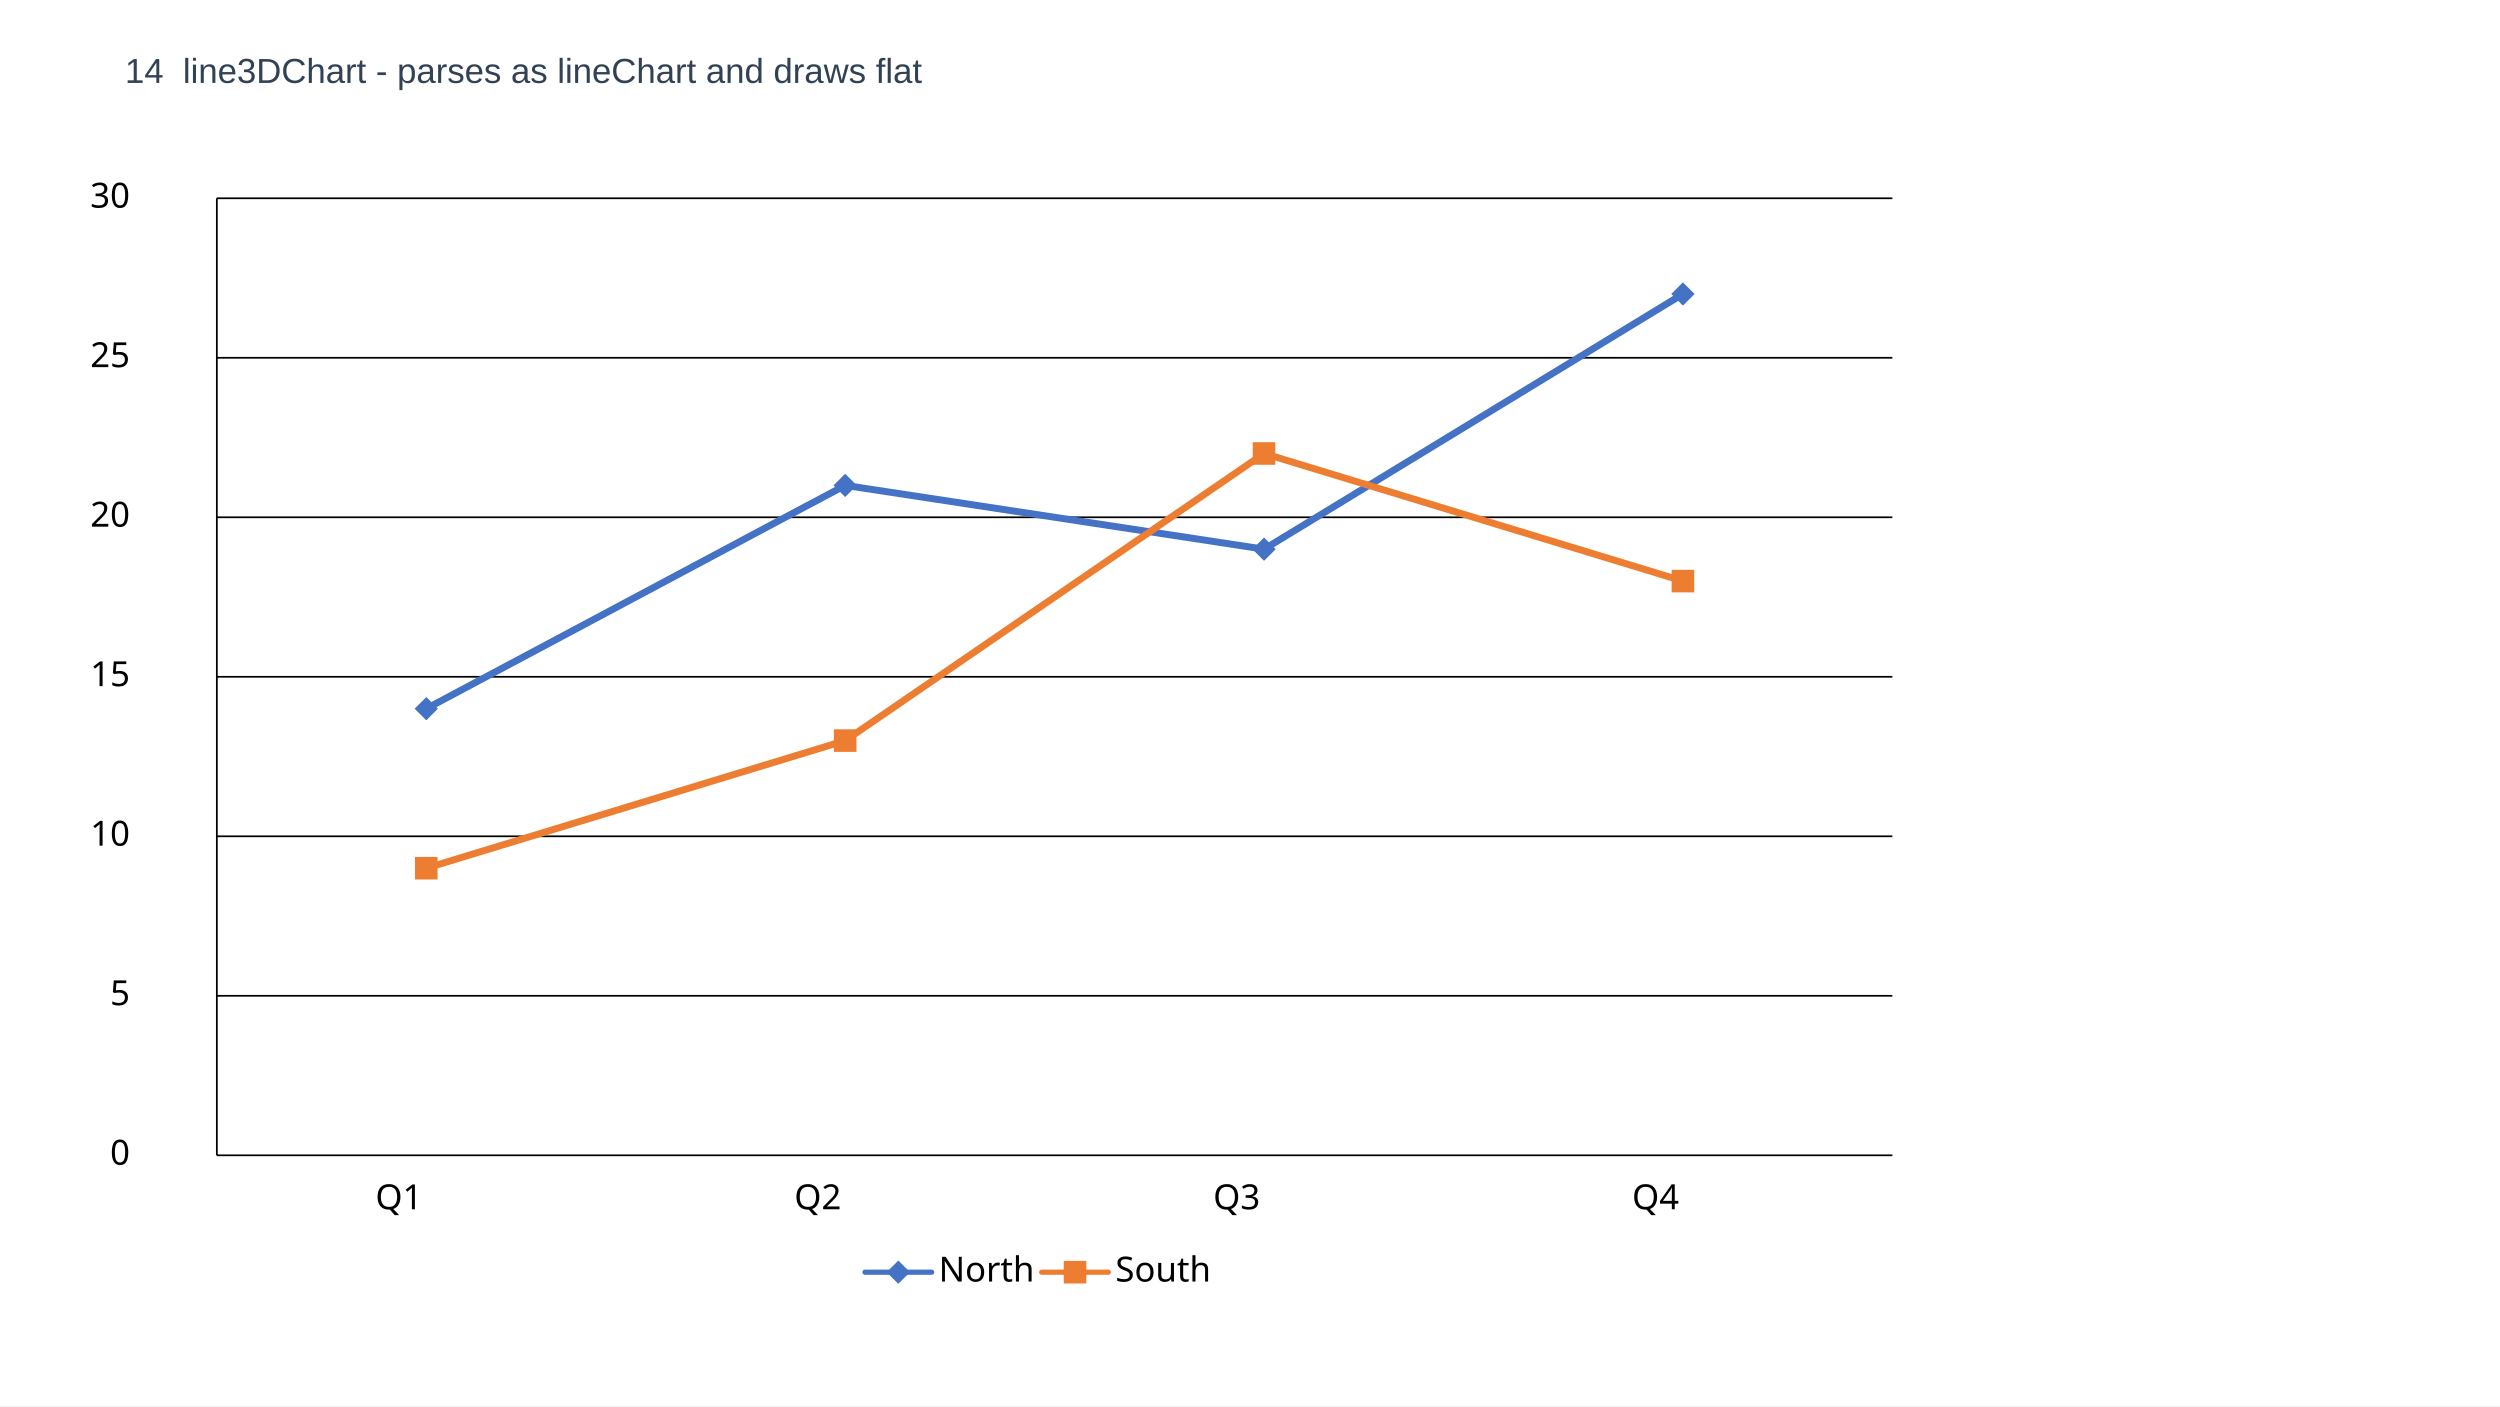
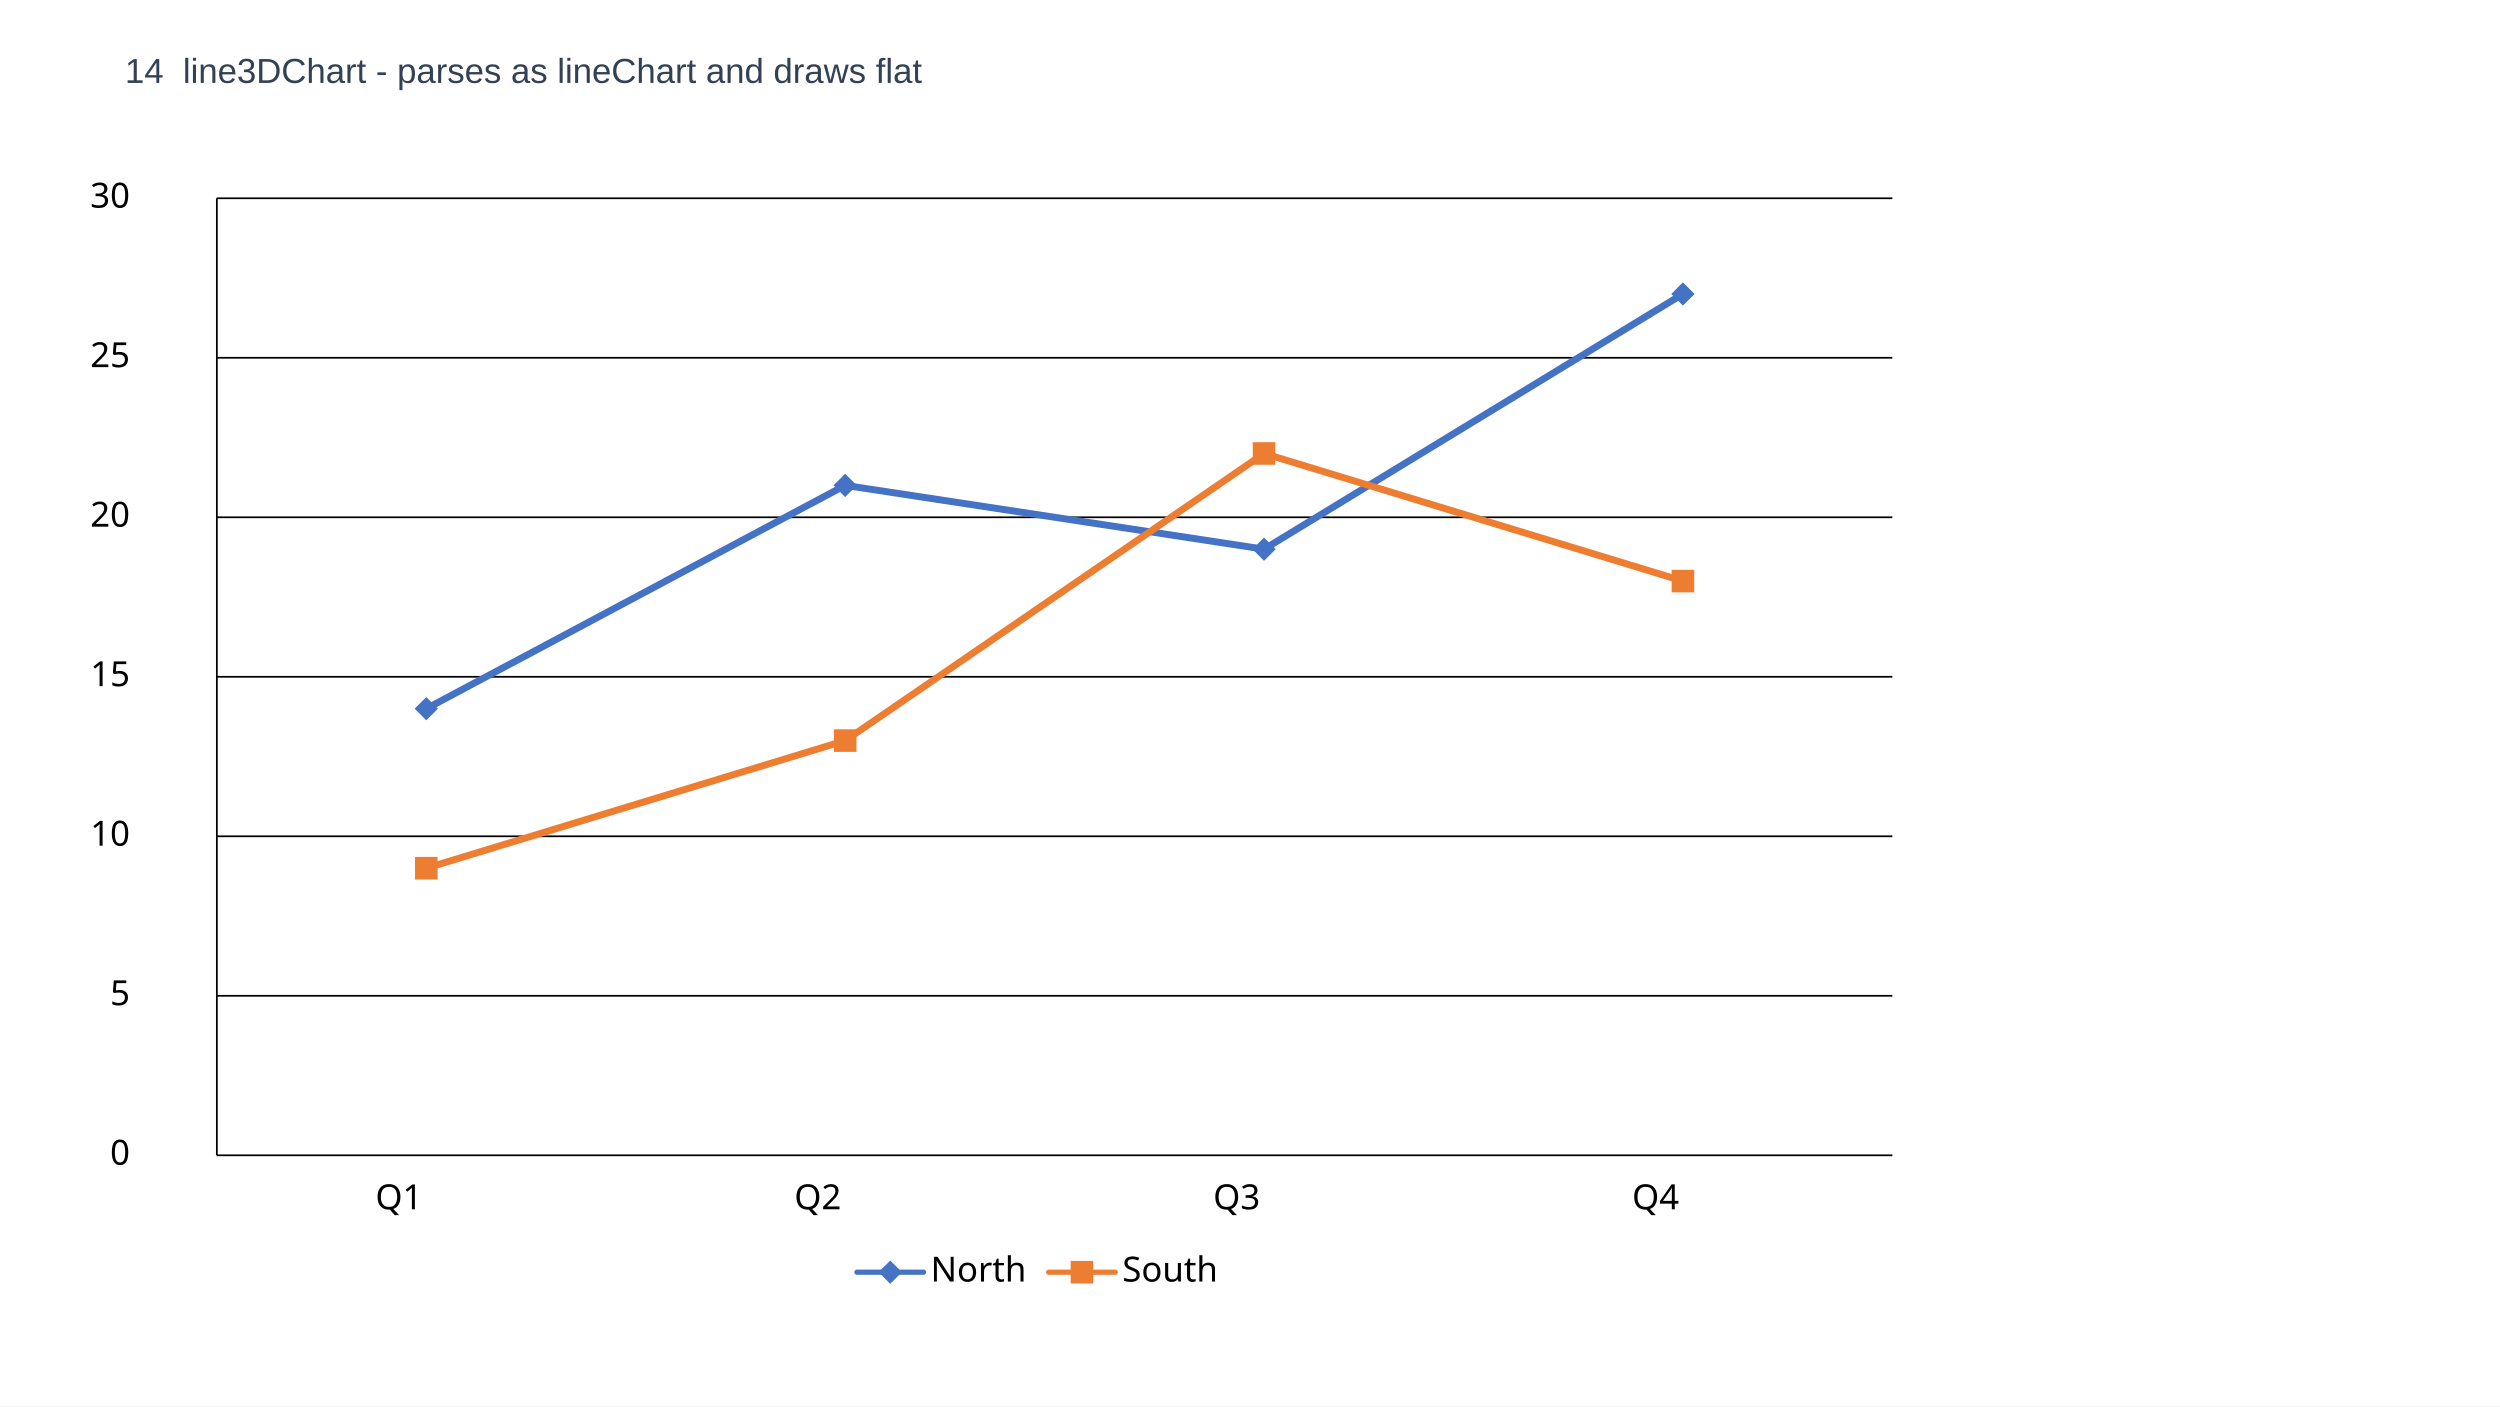
<svg xmlns="http://www.w3.org/2000/svg" viewBox="0 0 960 540" width="960" height="540">
  <rect width="960" height="540" fill="#ffffff" />
  <g role="img" aria-label="Caption" data-pptx-id="269.23" data-pptx-path="0" transform="translate(48, 18.667)">
    <rect fill="none" stroke="none" width="864" height="29.333" />
    <text x="0" y="13.174" xml:space="preserve">
      <tspan x="0" dy="0" text-anchor="start" font-size="13.333" font-family="Arial, Arimo, sans-serif" fill="#334155">14  line3DChart - parses as lineChart and draws flat</tspan>
    </text>
  </g>
  <g role="img" aria-label="line3DChart" data-pptx-id="269.113" data-pptx-path="1" transform="translate(48, 61.333) scale(1, 1) translate(0, 0)">
    <g transform="translate(35.268, 321.055)">
      <line stroke-width="0.667" stroke="#000000" fill="none" x1="0" y1="0" x2="643.399" y2="0" />
    </g>
    <g transform="translate(35.268, 259.805)">
      <line stroke-width="0.667" stroke="#000000" fill="none" x1="0" y1="0" x2="643.399" y2="0" />
    </g>
    <g transform="translate(35.268, 198.555)">
      <line stroke-width="0.667" stroke="#000000" fill="none" x1="0" y1="0" x2="643.399" y2="0" />
    </g>
    <g transform="translate(35.268, 137.305)">
      <line stroke-width="0.667" stroke="#000000" fill="none" x1="0" y1="0" x2="643.399" y2="0" />
    </g>
    <g transform="translate(35.268, 76.055)">
      <line stroke-width="0.667" stroke="#000000" fill="none" x1="0" y1="0" x2="643.399" y2="0" />
    </g>
    <g transform="translate(35.268, 14.805)">
      <line stroke-width="0.667" stroke="#000000" fill="none" x1="0" y1="0" x2="643.399" y2="0" />
    </g>
    <g transform="translate(115.693, 51.555)">
      <path fill="none" stroke-width="2" stroke="#4472c4" stroke-linecap="round" d="M 0 119.438 L 120.637 55.125 L 241.274 73.5 L 361.912 0" transform="scale(1.333333, 1.333333)" />
    </g>
    <g transform="translate(111.693, 206.805)">
      <polygon fill="#4472c4" stroke-width="0.667" stroke="#4472c4" points="4,0 8,4 4,8 0,4" />
    </g>
    <g transform="translate(272.542, 121.055)">
      <polygon fill="#4472c4" stroke-width="0.667" stroke="#4472c4" points="4,0 8,4 4,8 0,4" />
    </g>
    <g transform="translate(433.392, 145.555)">
      <polygon fill="#4472c4" stroke-width="0.667" stroke="#4472c4" points="4,0 8,4 4,8 0,4" />
    </g>
    <g transform="translate(594.242, 47.555)">
      <polygon fill="#4472c4" stroke-width="0.667" stroke="#4472c4" points="4,0 8,4 4,8 0,4" />
    </g>
    <g transform="translate(115.693, 112.805)">
      <path fill="none" stroke-width="2" stroke="#ed7d31" stroke-linecap="round" d="M 0 119.438 L 120.637 82.688 L 241.274 0 L 361.912 36.75" transform="scale(1.333333, 1.333333)" />
    </g>
    <g transform="translate(111.693, 268.055)">
      <rect fill="#ed7d31" stroke-width="0.667" stroke="#ed7d31" width="8" height="8" />
    </g>
    <g transform="translate(272.542, 219.055)">
      <rect fill="#ed7d31" stroke-width="0.667" stroke="#ed7d31" width="8" height="8" />
    </g>
    <g transform="translate(433.392, 108.805)">
      <rect fill="#ed7d31" stroke-width="0.667" stroke="#ed7d31" width="8" height="8" />
    </g>
    <g transform="translate(594.242, 157.805)">
      <rect fill="#ed7d31" stroke-width="0.667" stroke="#ed7d31" width="8" height="8" />
    </g>
    <g transform="translate(35.268, 14.805)">
      <line stroke-width="0.667" stroke="#000000" fill="none" x1="0" y1="0" x2="0" y2="367.501" />
    </g>
    <g transform="translate(35.268, 382.305)">
      <line stroke-width="0.667" stroke="#000000" fill="none" x1="0" y1="0" x2="643.399" y2="0" />
    </g>
    <g transform="translate(0, 373.662)">
      <rect fill="none" stroke="none" width="22.911" height="24.414" />
      <text x="0" y="12.243" xml:space="preserve">
        <tspan x="22.911" dy="0" text-anchor="end" font-size="13.333" font-family="Aptos, Carlito, sans-serif" fill="#000000">0</tspan>
      </text>
    </g>
    <g transform="translate(0, 312.412)">
      <rect fill="none" stroke="none" width="22.911" height="24.414" />
      <text x="0" y="12.243" xml:space="preserve">
        <tspan x="22.911" dy="0" text-anchor="end" font-size="13.333" font-family="Aptos, Carlito, sans-serif" fill="#000000">5</tspan>
      </text>
    </g>
    <g transform="translate(0, 251.162)">
      <rect fill="none" stroke="none" width="22.911" height="24.414" />
      <text x="0" y="12.243" xml:space="preserve">
        <tspan x="22.911" dy="0" text-anchor="end" font-size="13.333" font-family="Aptos, Carlito, sans-serif" fill="#000000">10</tspan>
      </text>
    </g>
    <g transform="translate(0, 189.911)">
      <rect fill="none" stroke="none" width="22.911" height="24.414" />
      <text x="0" y="12.243" xml:space="preserve">
        <tspan x="22.911" dy="0" text-anchor="end" font-size="13.333" font-family="Aptos, Carlito, sans-serif" fill="#000000">15</tspan>
      </text>
    </g>
    <g transform="translate(0, 128.661)">
      <rect fill="none" stroke="none" width="22.911" height="24.414" />
      <text x="0" y="12.243" xml:space="preserve">
        <tspan x="22.911" dy="0" text-anchor="end" font-size="13.333" font-family="Aptos, Carlito, sans-serif" fill="#000000">20</tspan>
      </text>
    </g>
    <g transform="translate(0, 67.411)">
      <rect fill="none" stroke="none" width="22.911" height="24.414" />
      <text x="0" y="12.243" xml:space="preserve">
        <tspan x="22.911" dy="0" text-anchor="end" font-size="13.333" font-family="Aptos, Carlito, sans-serif" fill="#000000">25</tspan>
      </text>
    </g>
    <g transform="translate(0, 6.161)">
      <rect fill="none" stroke="none" width="22.911" height="24.414" />
      <text x="0" y="12.243" xml:space="preserve">
        <tspan x="22.911" dy="0" text-anchor="end" font-size="13.333" font-family="Aptos, Carlito, sans-serif" fill="#000000">30</tspan>
      </text>
    </g>
    <g transform="translate(35.268, 390.781)">
      <rect fill="none" stroke="none" width="160.85" height="24.414" />
      <text x="0" y="12.243" xml:space="preserve">
        <tspan x="80.425" dy="0" text-anchor="middle" font-size="13.333" font-family="Aptos, Carlito, sans-serif" fill="#000000">Q1</tspan>
      </text>
    </g>
    <g transform="translate(196.118, 390.781)">
      <rect fill="none" stroke="none" width="160.85" height="24.414" />
      <text x="0" y="12.243" xml:space="preserve">
        <tspan x="80.425" dy="0" text-anchor="middle" font-size="13.333" font-family="Aptos, Carlito, sans-serif" fill="#000000">Q2</tspan>
      </text>
    </g>
    <g transform="translate(356.967, 390.781)">
      <rect fill="none" stroke="none" width="160.85" height="24.414" />
      <text x="0" y="12.243" xml:space="preserve">
        <tspan x="80.425" dy="0" text-anchor="middle" font-size="13.333" font-family="Aptos, Carlito, sans-serif" fill="#000000">Q3</tspan>
      </text>
    </g>
    <g transform="translate(517.817, 390.781)">
      <rect fill="none" stroke="none" width="160.85" height="24.414" />
      <text x="0" y="12.243" xml:space="preserve">
        <tspan x="80.425" dy="0" text-anchor="middle" font-size="13.333" font-family="Aptos, Carlito, sans-serif" fill="#000000">Q4</tspan>
      </text>
    </g>
-     <g transform="translate(284.156, 427.187)">
+     <g transform="translate(281.053, 427.187)">
      <line stroke-width="2" stroke="#4472c4" stroke-linecap="round" fill="none" x1="0" y1="0" x2="25.6" y2="0" />
    </g>
-     <g transform="translate(292.956, 423.187)">
+     <g transform="translate(289.853, 423.187)">
      <polygon fill="#4472c4" stroke-width="0.667" stroke="#4472c4" points="4,0 8,4 4,8 0,4" />
    </g>
-     <g transform="translate(312.456, 418.543)">
+     <g transform="translate(309.353, 418.543)">
      <rect fill="none" stroke="none" width="46.224" height="24.414" />
      <text x="0" y="12.243" xml:space="preserve">
        <tspan x="0" dy="0" text-anchor="start" font-size="13.333" font-family="Aptos, Carlito, sans-serif" fill="#000000">North</tspan>
      </text>
    </g>
-     <g transform="translate(352.013, 427.187)">
+     <g transform="translate(354.67, 427.187)">
      <line stroke-width="2" stroke="#ed7d31" stroke-linecap="round" fill="none" x1="0" y1="0" x2="25.6" y2="0" />
    </g>
-     <g transform="translate(360.813, 423.187)">
+     <g transform="translate(363.47, 423.187)">
      <rect fill="#ed7d31" stroke-width="0.667" stroke="#ed7d31" width="8" height="8" />
    </g>
-     <g transform="translate(380.313, 418.543)">
+     <g transform="translate(382.97, 418.543)">
      <rect fill="none" stroke="none" width="47.344" height="24.414" />
      <text x="0" y="12.243" xml:space="preserve">
        <tspan x="0" dy="0" text-anchor="start" font-size="13.333" font-family="Aptos, Carlito, sans-serif" fill="#000000">South</tspan>
      </text>
    </g>
  </g>
</svg>
